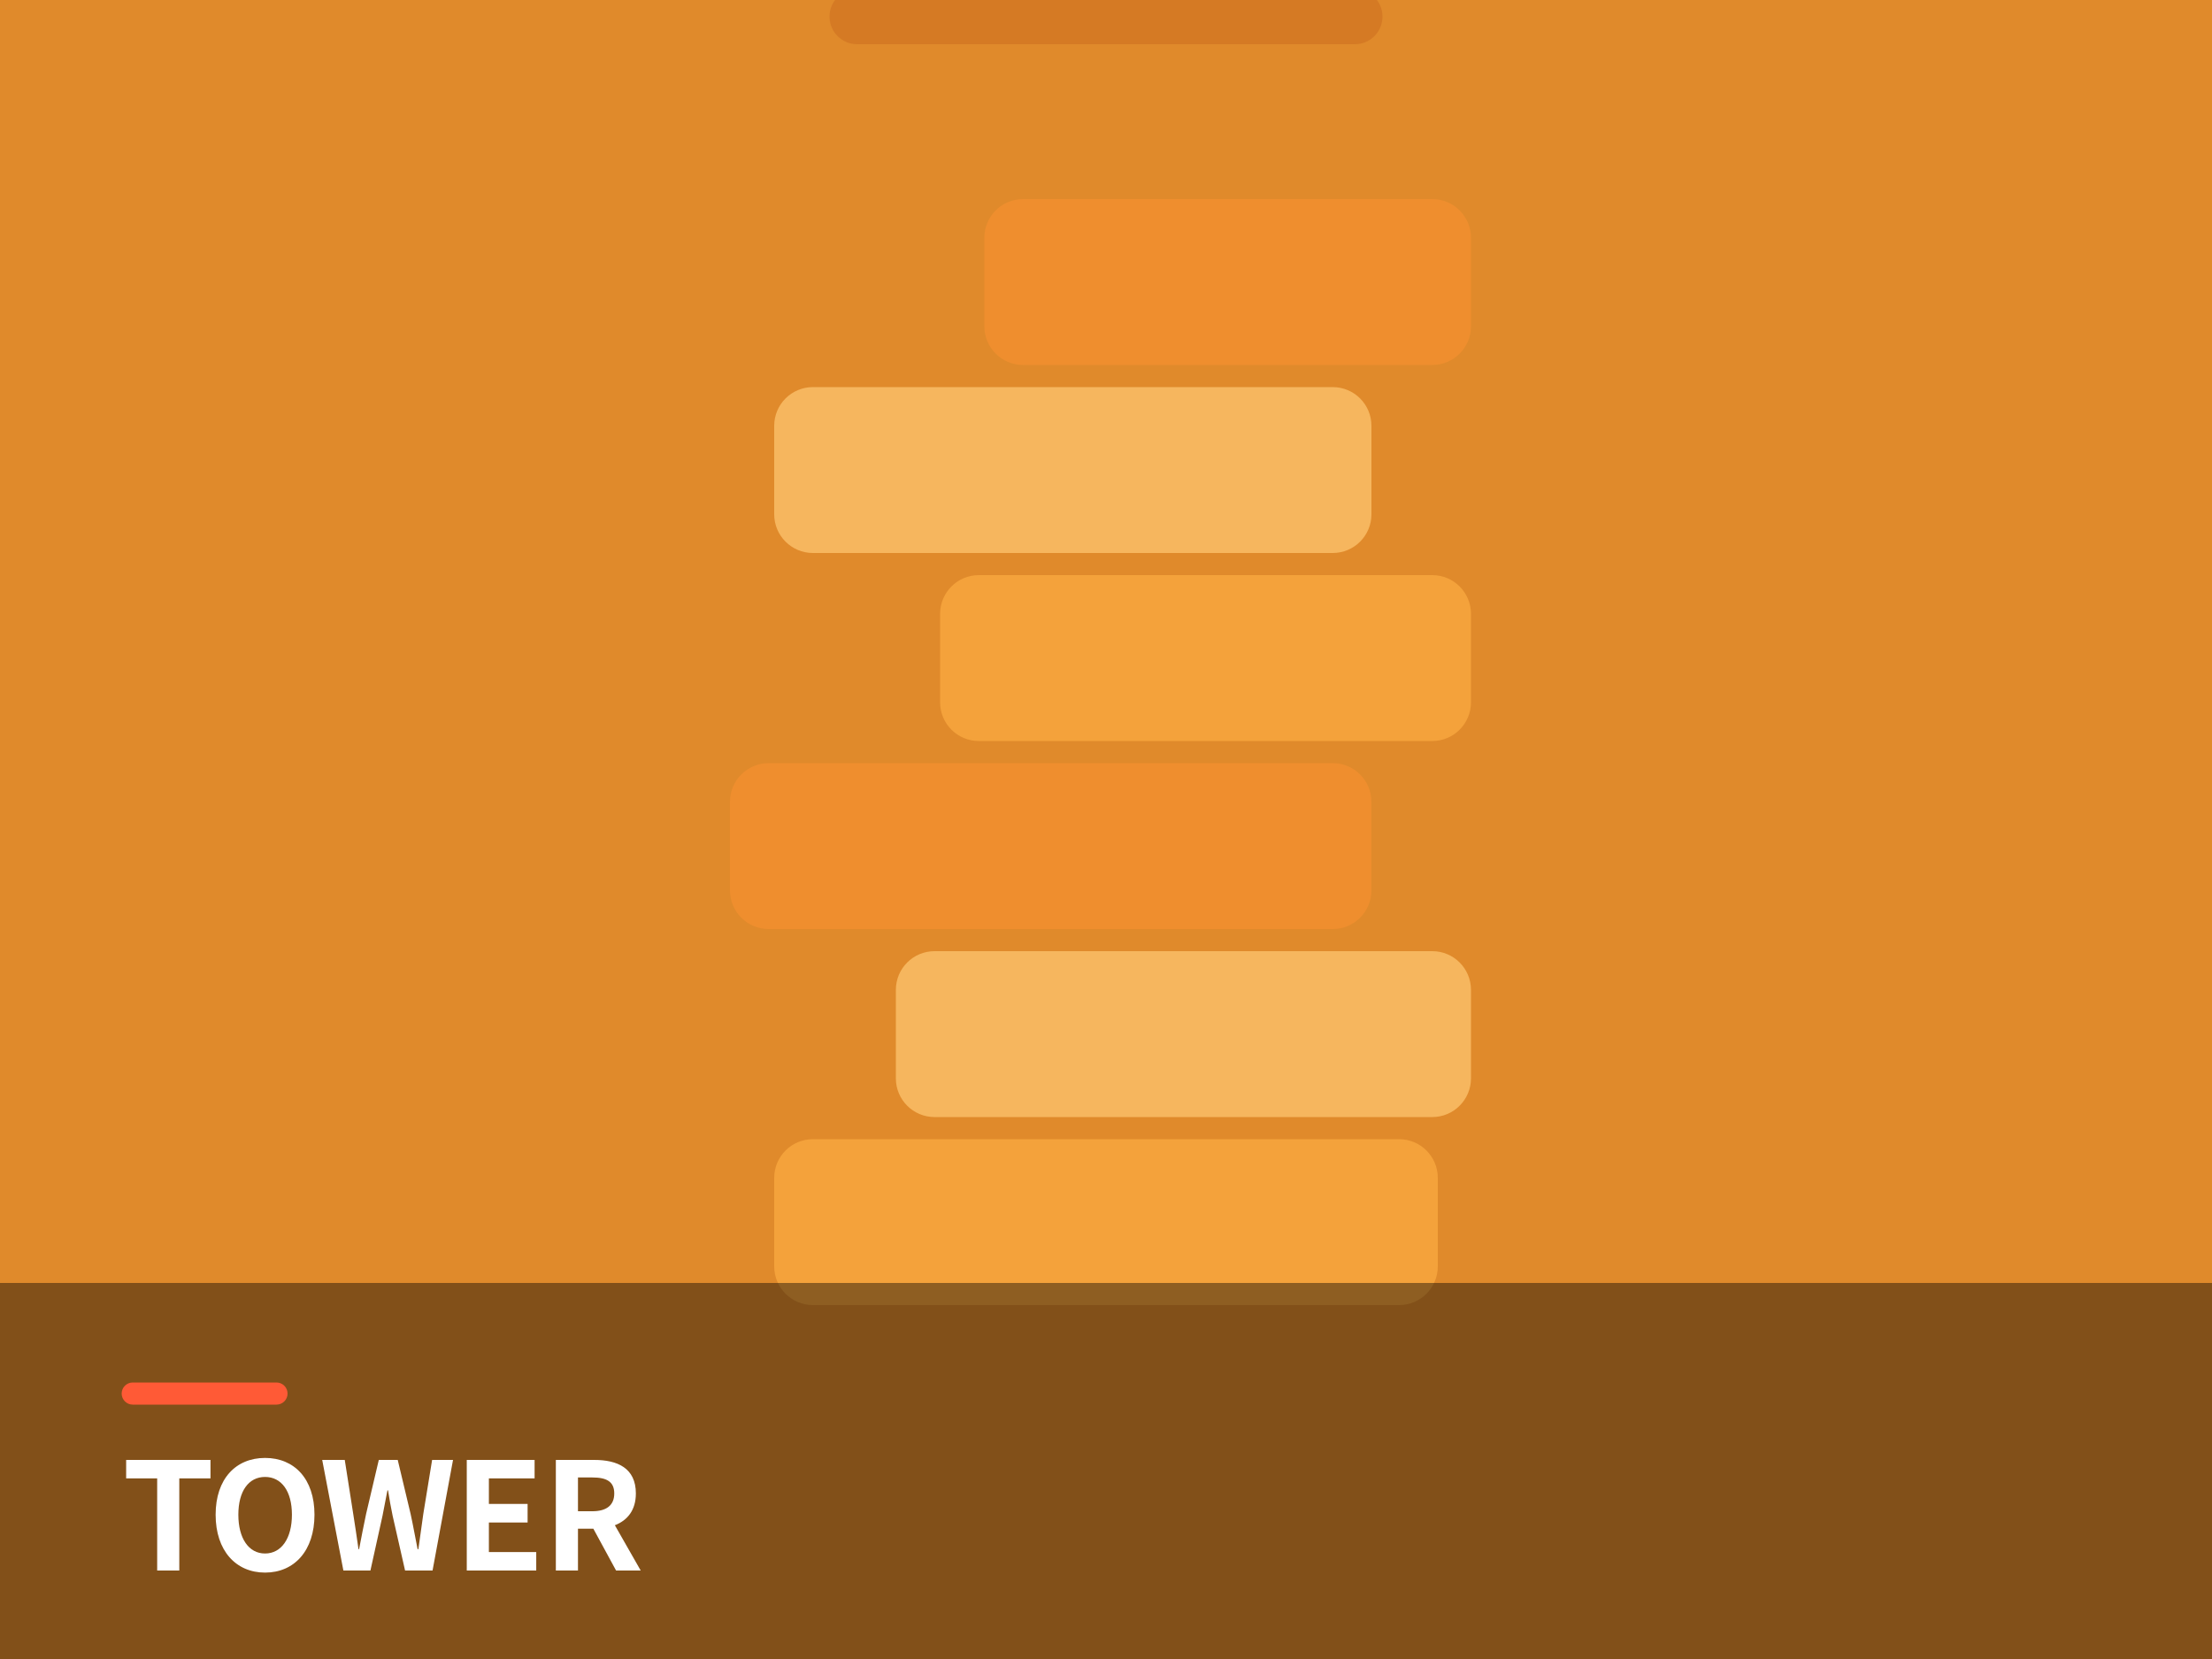
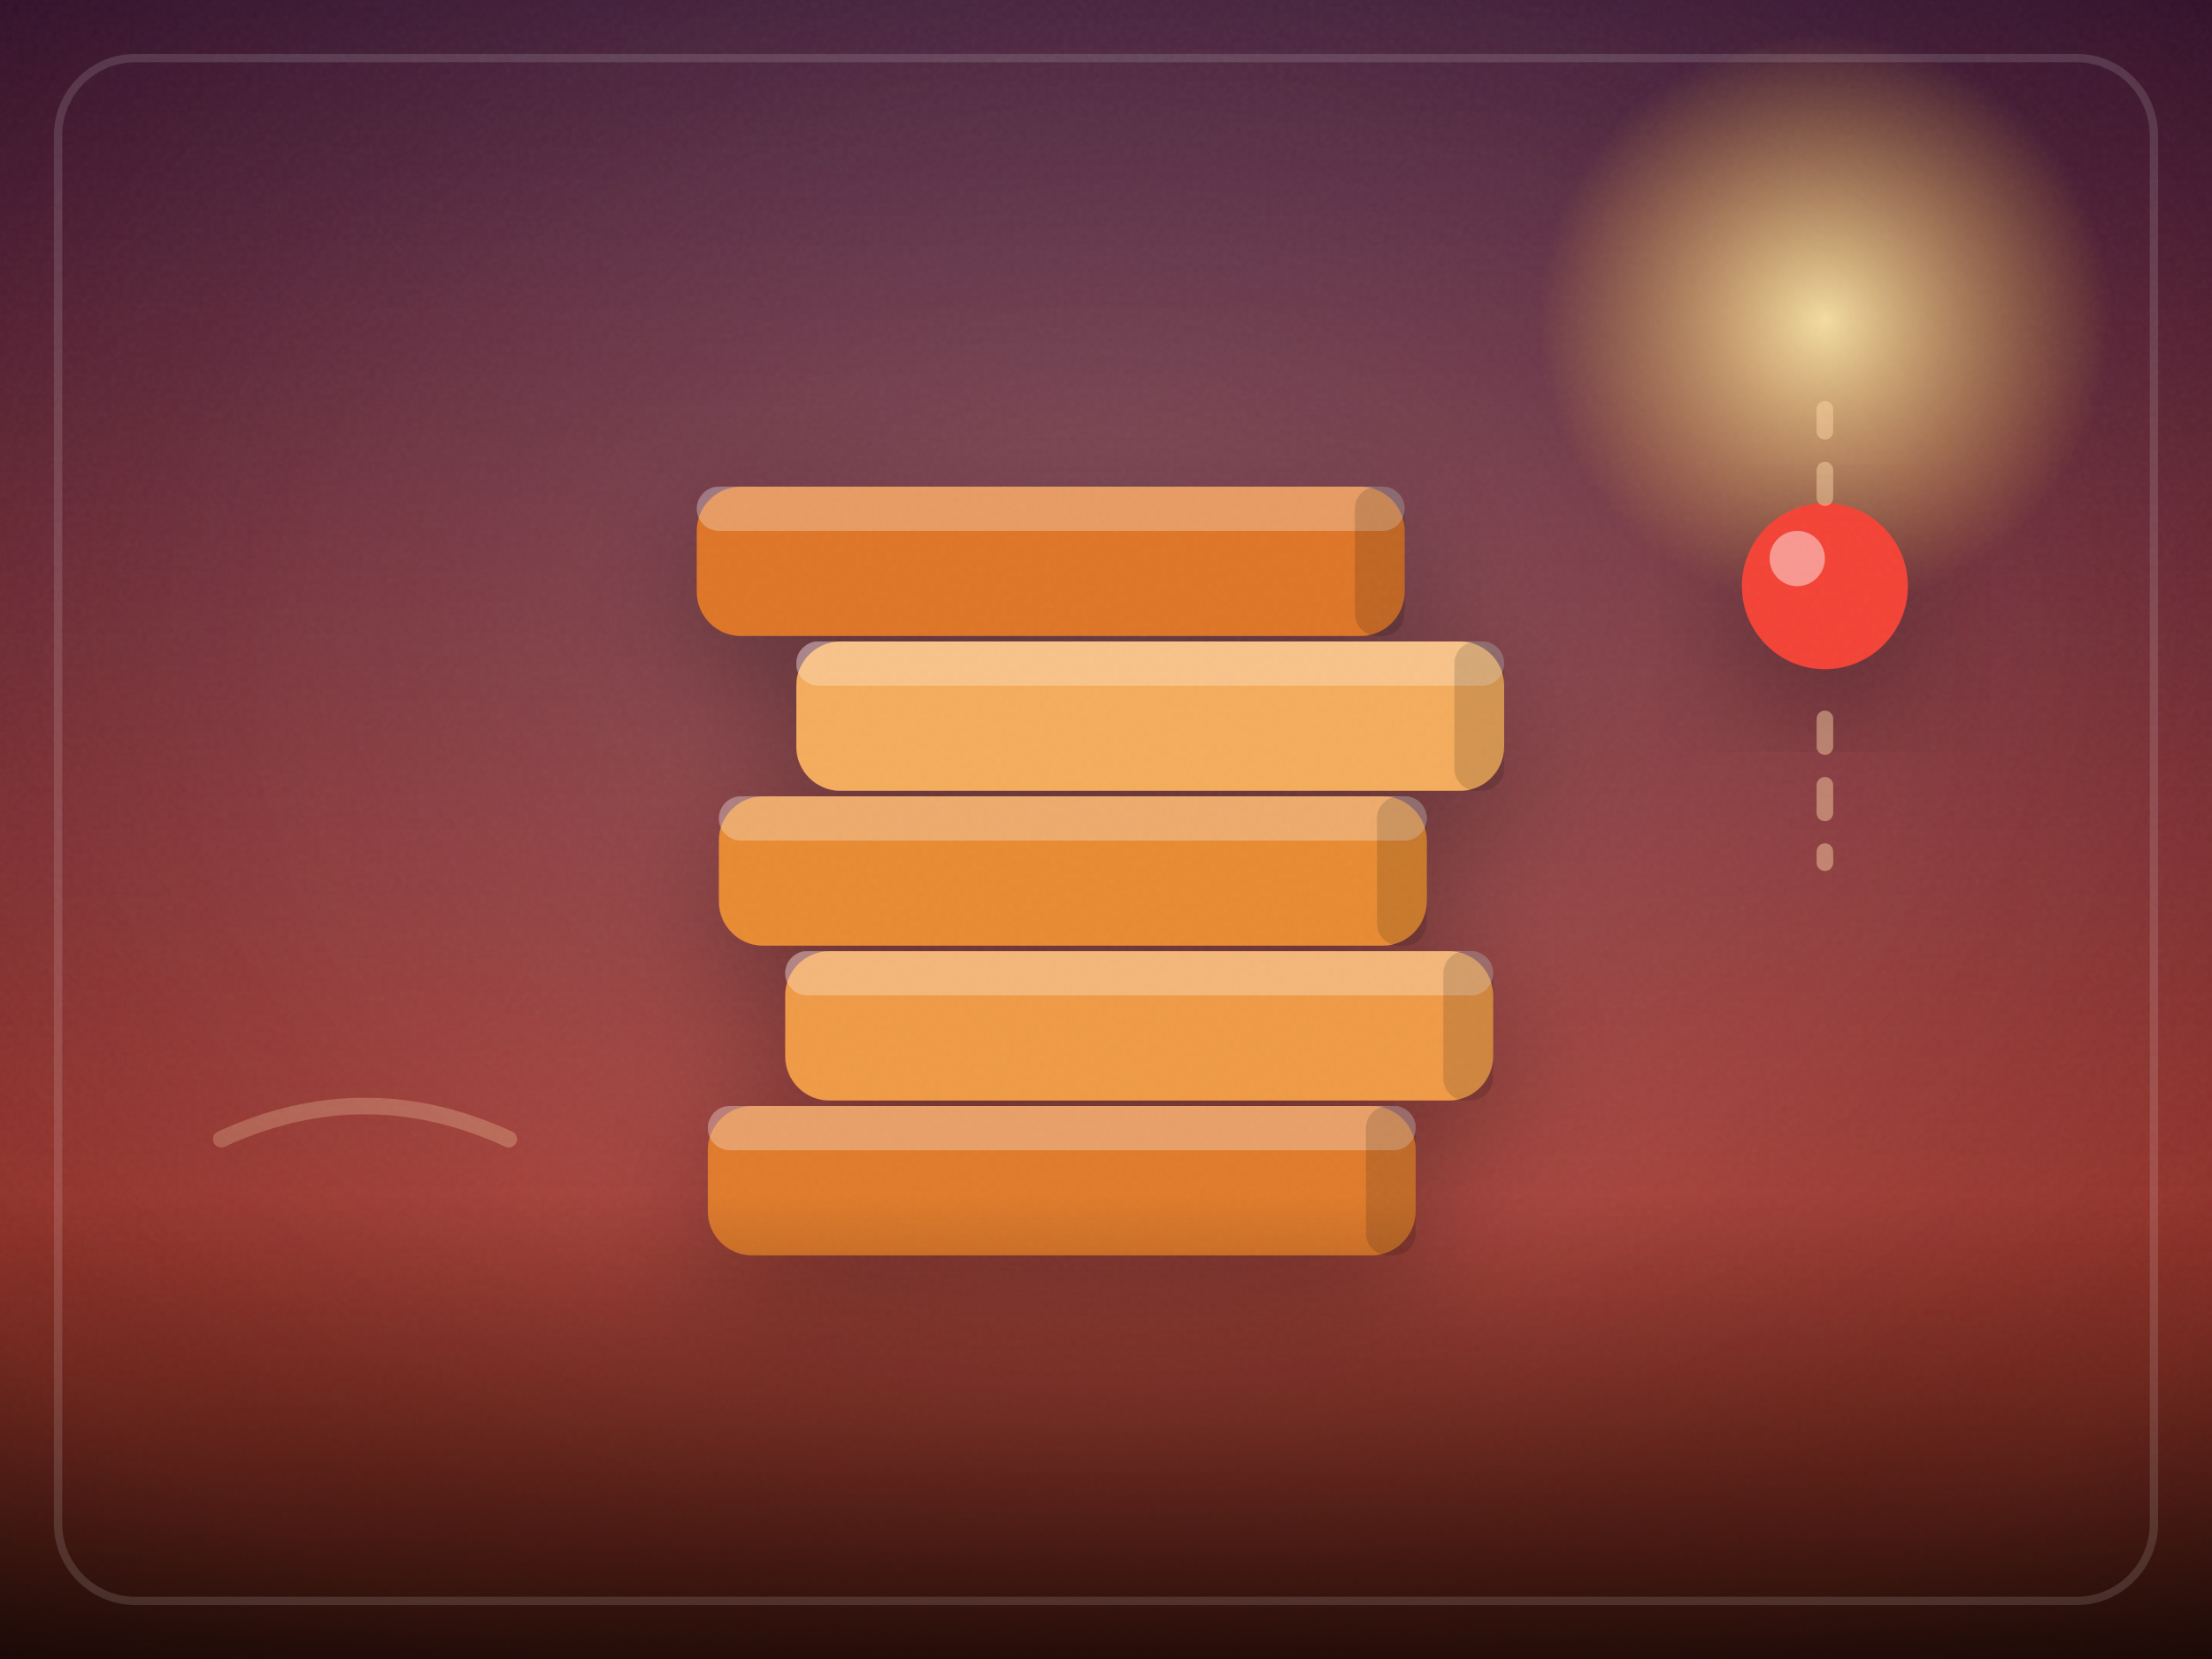
- <svg xmlns="http://www.w3.org/2000/svg" viewBox="0 0 400 300" role="img" aria-label="TOWER 封面">
-   <rect width="400" height="300" fill="#E08A2B" />
-   <rect x="140" y="206" width="120" height="30" rx="7" fill="#F4A23B" />
-   <rect x="162" y="172" width="104" height="30" rx="7" fill="#F6B65E" />
-   <rect x="132" y="138" width="116" height="30" rx="7" fill="#EF8E2E" />
-   <rect x="170" y="104" width="96" height="30" rx="7" fill="#F4A23B" />
-   <rect x="140" y="70" width="108" height="30" rx="7" fill="#F6B65E" />
-   <rect x="178" y="36" width="88" height="30" rx="7" fill="#EF8E2E" />
-   <rect x="150" y="-2" width="100" height="10" rx="5" fill="#C96A1E" opacity="0.5" />
-   <rect x="0" y="232" width="400" height="68" fill="#000" opacity="0.42" />
-   <rect x="22" y="250" width="30" height="4" rx="2" fill="#FF5A36" />
-   <text x="22" y="284" font-family="system-ui,-apple-system,'Segoe UI','Noto Sans CJK SC','PingFang SC',sans-serif" font-size="27" font-weight="800" fill="#ffffff" letter-spacing="-0.5">TOWER</text>
+ <svg xmlns="http://www.w3.org/2000/svg" viewBox="0 0 400 300" role="img" aria-label="叠塔 封面">
+   <defs>
+     <linearGradient id="bg" x1="0" y1="0" x2="0" y2="1">
+       <stop offset="0" stop-color="#3A1230" />
+       <stop offset="1" stop-color="#C9452E" />
+     </linearGradient>
+     <radialGradient id="gl" cx="0.5" cy="0.36" r="0.62">
+       <stop offset="0" stop-color="#fff" stop-opacity="0.2" />
+       <stop offset="1" stop-color="#fff" stop-opacity="0" />
+     </radialGradient>
+     <radialGradient id="vg" cx="0.5" cy="0.42" r="0.8">
+       <stop offset="0.45" stop-color="#000" stop-opacity="0" />
+       <stop offset="0.78" stop-color="#000" stop-opacity="0.12" />
+       <stop offset="1" stop-color="#000" stop-opacity="0.4" />
+     </radialGradient>
+     <linearGradient id="sc" x1="0" y1="0" x2="0" y2="1">
+       <stop offset="0" stop-color="#000" stop-opacity="0" />
+       <stop offset="0.45" stop-color="#000" stop-opacity="0.34" />
+       <stop offset="1" stop-color="#000" stop-opacity="0.8" />
+     </linearGradient>
+     <filter id="nz" x="0" y="0" width="100%" height="100%">
+       <feTurbulence type="fractalNoise" baseFrequency="0.9" numOctaves="3" stitchTiles="stitch" />
+       <feColorMatrix type="saturate" values="0" />
+     </filter>
+     <filter id="sh" x="-50%" y="-50%" width="200%" height="200%">
+       <feDropShadow dx="0" dy="8" stdDeviation="12" flood-color="#000" flood-opacity="0.3" />
+     </filter>
+     <radialGradient id="sun" cx="0.5" cy="0.5" r="0.5">
+       <stop offset="0" stop-color="#FFE9A8" stop-opacity="0.95" />
+       <stop offset="1" stop-color="#FFC24A" stop-opacity="0" />
+     </radialGradient>
+   </defs>
+   <rect width="400" height="300" fill="url(#bg)" />
+   <rect width="400" height="300" fill="url(#gl)" />
+   <circle cx="330" cy="58" r="52" fill="url(#sun)" />
+   <g filter="url(#sh)">
+     <rect x="126" y="88" width="128" height="27" rx="8" fill="#DE7526" />
+     <rect x="126" y="88" width="128" height="8" rx="4" fill="#fff" opacity="0.28" />
+     <rect x="245" y="88" width="9" height="27" rx="4" fill="#000" opacity="0.14" />
+     <rect x="144" y="116" width="128" height="27" rx="8" fill="#F5AC5C" />
+     <rect x="144" y="116" width="128" height="8" rx="4" fill="#fff" opacity="0.28" />
+     <rect x="263" y="116" width="9" height="27" rx="4" fill="#000" opacity="0.14" />
+     <rect x="130" y="144" width="128" height="27" rx="8" fill="#E88B33" />
+     <rect x="130" y="144" width="128" height="8" rx="4" fill="#fff" opacity="0.28" />
+     <rect x="249" y="144" width="9" height="27" rx="4" fill="#000" opacity="0.14" />
+     <rect x="142" y="172" width="128" height="27" rx="8" fill="#F09A45" />
+     <rect x="142" y="172" width="128" height="8" rx="4" fill="#fff" opacity="0.28" />
+     <rect x="261" y="172" width="9" height="27" rx="4" fill="#000" opacity="0.14" />
+     <rect x="128" y="200" width="128" height="27" rx="8" fill="#E07A2C" />
+     <rect x="128" y="200" width="128" height="8" rx="4" fill="#fff" opacity="0.28" />
+     <rect x="247" y="200" width="9" height="27" rx="4" fill="#000" opacity="0.14" />
+   </g>
+   <circle cx="330" cy="106" r="15" fill="#F44336" filter="url(#sh)" />
+   <circle cx="325" cy="101" r="5" fill="#fff" opacity="0.45" />
+   <path d="M330 130 l0 26 M330 90 l0 -16" stroke="#FFD9A8" stroke-width="3" stroke-linecap="round" opacity="0.45" stroke-dasharray="5 7" />
+   <path d="M40 206 q26 -12 52 0" stroke="#FFD9A8" stroke-width="3" fill="none" opacity="0.28" stroke-linecap="round" />
+   <rect width="400" height="300" fill="url(#vg)" />
+   <rect width="400" height="300" filter="url(#nz)" opacity="0.05" style="mix-blend-mode:normal" />
+   <rect y="216" width="400" height="84" fill="url(#sc)" />
+   <rect x="10.5" y="10.5" width="379" height="279" rx="14" fill="none" stroke="#fff" stroke-opacity="0.13" stroke-width="1.5" />
</svg>
